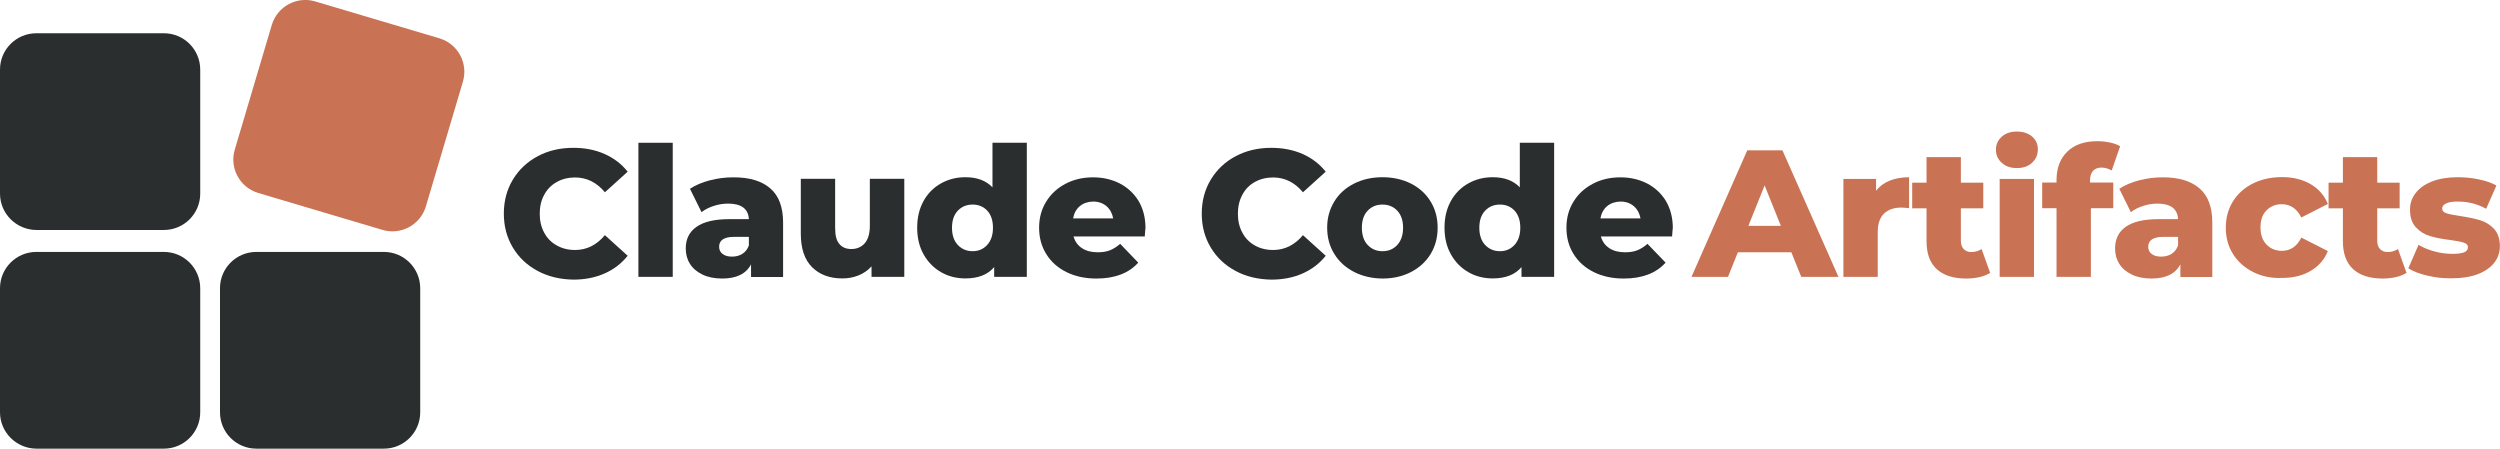
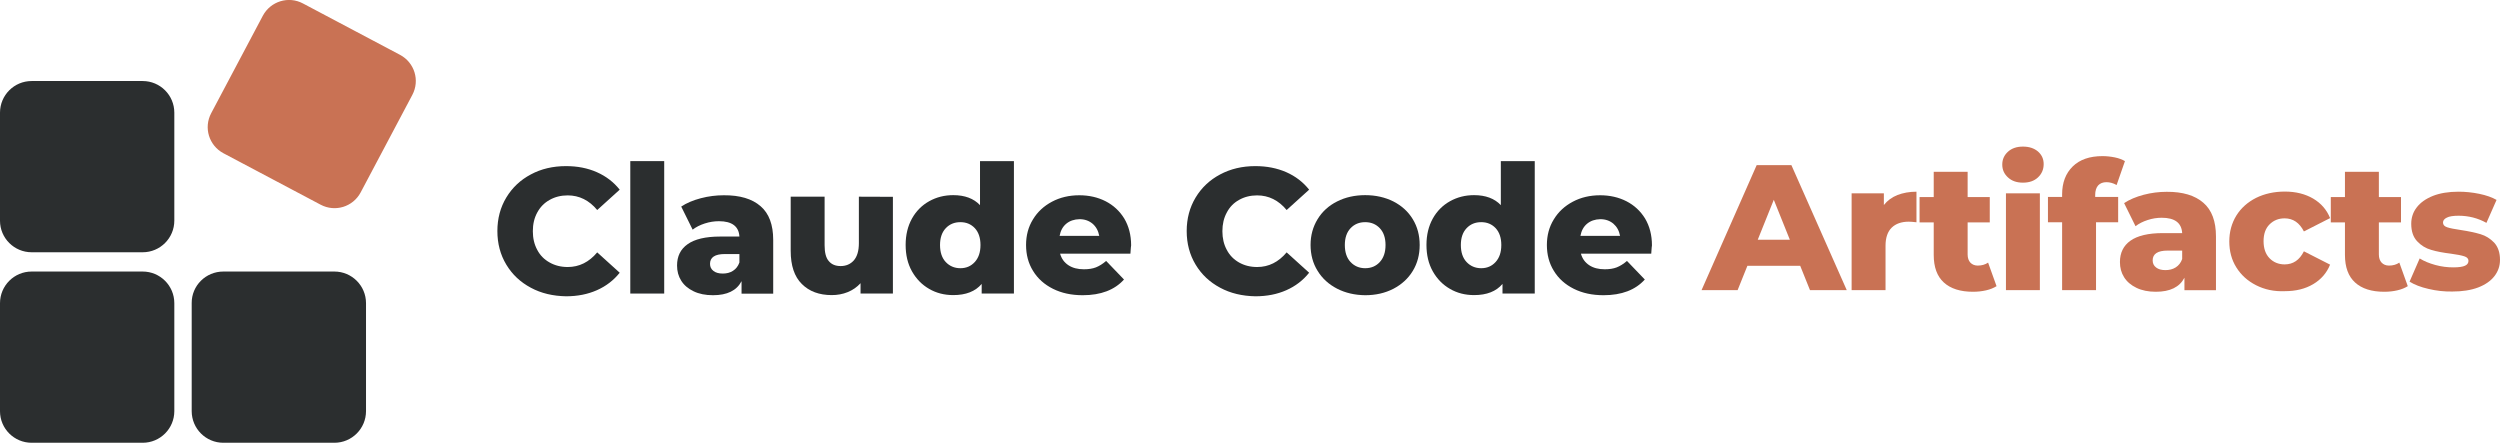
- <svg xmlns="http://www.w3.org/2000/svg" version="1.1" id="Слой_1" x="0px" y="0px" viewBox="0 0 2075.1 372.3" style="enable-background:new 0 0 2075.1 372.3;" xml:space="preserve">
+ <svg xmlns="http://www.w3.org/2000/svg" version="1.1" id="Слой_1" x="0px" y="0px" viewBox="0 0 2101 372.2" style="enable-background:new 0 0 2101 372.2;" xml:space="preserve">
  <style type="text/css">
	.st0{fill:#2B2E2F;}
	.st1{fill:#C97254;}
	.st2{enable-background:new    ;}
</style>
  <g>
-     <path id="tile-top-left" class="st0" d="M30.2,27.6h105.8c16.7,0,30.2,13.5,30.2,30.2v102.9c0,16.7-13.5,30.2-30.2,30.2H30.2   C13.5,190.8,0,177.3,0,160.7V57.7C0,41.1,13.5,27.6,30.2,27.6z" />
-     <path id="tile-bottom-left" class="st0" d="M30.2,209.1h105.8c16.7,0,30.2,13.5,30.2,30.2v102.9c0,16.7-13.5,30.2-30.2,30.2H30.2   C13.5,372.3,0,358.8,0,342.2V239.2C0,222.6,13.5,209.1,30.2,209.1z" />
-     <path id="tile-bottom-right" class="st0" d="M212.8,209.1h105.8c16.7,0,30.2,13.5,30.2,30.2v102.9c0,16.7-13.5,30.2-30.2,30.2   H212.8c-16.7,0-30.2-13.5-30.2-30.2V239.2C182.6,222.6,196.1,209.1,212.8,209.1z" />
-     <path id="tile-selected" class="st1" d="M261.7,1.2l103,30.6c15.4,4.6,24.1,20.7,19.5,36.1l-30.7,103.4   c-4.6,15.4-20.7,24.1-36.1,19.5l-103-30.6c-15.4-4.6-24.1-20.7-19.5-36.1l30.7-103.4C230.2,5.4,246.3-3.4,261.7,1.2z" />
+     <path id="tile-top-left" class="st0" d="M26.6,68.1h93.3c14.7,0,26.6,11.9,26.6,26.6v90.7c0,14.7-11.9,26.6-26.6,26.6H26.6   C11.9,212,0,200.1,0,185.5V94.7C0,80,11.9,68.1,26.6,68.1z" />
+     <path id="tile-bottom-left" class="st0" d="M26.6,228.2h93.3c14.7,0,26.6,11.9,26.6,26.6v90.7c0,14.7-11.9,26.6-26.6,26.6H26.6   C11.9,372.1,0,360.2,0,345.6v-90.8C0,240.1,11.9,228.2,26.6,228.2z" />
+     <path id="tile-bottom-right" class="st0" d="M187.7,228.2h93.3c14.7,0,26.6,11.9,26.6,26.6v90.7c0,14.7-11.9,26.6-26.6,26.6h-93.3   c-14.7,0-26.6-11.9-26.6-26.6v-90.8C161,240.1,172.9,228.2,187.7,228.2z" />
+     <path id="tile-selected" class="st1" d="M254.6,2.9l81.6,43.2c12.2,6.5,16.8,21.5,10.3,33.7l-43.4,81.9   c-6.5,12.2-21.5,16.8-33.7,10.3l-81.6-43.2c-12.2-6.5-16.8-21.5-10.3-33.7l43.4-81.9C227.4,1.1,242.4-3.6,254.6,2.9z" />
  </g>
-   <g class="st2">
-     <path class="st0" d="M446.3,224.9c-8.8-4.7-15.6-11.1-20.6-19.4c-5-8.3-7.5-17.7-7.5-28.2s2.5-19.9,7.5-28.2   c5-8.3,11.9-14.8,20.6-19.4c8.7-4.7,18.6-7,29.6-7c9.6,0,18.2,1.7,25.9,5.1c7.7,3.4,14.1,8.3,19.2,14.7l-18.9,17.1   c-6.8-8.2-15.1-12.3-24.8-12.3c-5.7,0-10.8,1.3-15.2,3.8c-4.5,2.5-7.9,6-10.4,10.6c-2.5,4.6-3.7,9.8-3.7,15.7   c0,5.9,1.2,11.1,3.7,15.7c2.4,4.6,5.9,8.1,10.4,10.6c4.4,2.5,9.5,3.8,15.2,3.8c9.7,0,17.9-4.1,24.8-12.3l18.9,17.1   c-5.1,6.4-11.5,11.3-19.2,14.7c-7.7,3.4-16.3,5.1-25.9,5.1C464.9,231.9,455,229.6,446.3,224.9z" />
-     <path class="st0" d="M529.9,118.5h28.5v111.3h-28.5V118.5z" />
-     <path class="st0" d="M639.4,156.4c7.1,6.1,10.6,15.6,10.6,28.3v45.2h-26.6v-10.5c-4.1,7.9-12.1,11.8-24,11.8   c-6.3,0-11.8-1.1-16.3-3.3c-4.6-2.2-8.1-5.2-10.4-8.9c-2.4-3.8-3.5-8-3.5-12.8c0-7.7,2.9-13.7,8.9-17.9c5.9-4.2,15-6.4,27.3-6.4   h16.2c-0.5-8.6-6.3-12.9-17.2-12.9c-3.9,0-7.9,0.6-11.9,1.9c-4,1.3-7.4,3-10.2,5.2l-9.6-19.4c4.5-3,10-5.3,16.4-7   c6.5-1.7,12.9-2.5,19.4-2.5C622,147.1,632.3,150.2,639.4,156.4z M616.2,210.7c2.5-1.6,4.3-3.9,5.4-7v-7.1h-12.3   c-8.3,0-12.4,2.8-12.4,8.2c0,2.5,0.9,4.5,2.9,6c1.9,1.5,4.5,2.2,7.8,2.2S613.7,212.3,616.2,210.7z" />
-     <path class="st0" d="M750.6,148.5v81.3h-27.2v-8.7c-3,3.3-6.6,5.8-10.8,7.5s-8.7,2.5-13.4,2.5c-10.5,0-18.9-3.1-25.1-9.3   c-6.3-6.2-9.4-15.5-9.4-27.9v-45.5h28.5v40.8c0,6.1,1.1,10.6,3.5,13.3c2.3,2.8,5.6,4.2,10,4.2c4.5,0,8.2-1.6,11-4.7   c2.8-3.2,4.3-8,4.3-14.5v-39.1H750.6z" />
-     <path class="st0" d="M852.3,118.5v111.3h-27.1v-8.1c-5.3,6.3-13.3,9.4-23.9,9.4c-7.4,0-14.2-1.7-20.2-5.2   c-6.1-3.5-10.9-8.4-14.5-14.8c-3.6-6.4-5.3-13.8-5.3-22.2c0-8.4,1.8-15.8,5.3-22.1c3.5-6.3,8.4-11.2,14.5-14.6   c6.1-3.4,12.8-5.1,20.2-5.1c9.7,0,17.2,2.8,22.5,8.4v-37H852.3z M819.4,203.3c3.2-3.5,4.8-8.2,4.8-14.3c0-6-1.6-10.7-4.7-14.1   c-3.2-3.4-7.2-5.1-12.2-5.1c-5,0-9.1,1.7-12.3,5.1c-3.2,3.4-4.8,8.1-4.8,14.1c0,6.1,1.6,10.9,4.8,14.3c3.2,3.4,7.3,5.2,12.3,5.2   C812.2,208.5,816.2,206.8,819.4,203.3z" />
-     <path class="st0" d="M950.2,196.3h-59.1c1.2,4.2,3.5,7.4,7,9.7s7.8,3.4,13,3.4c3.9,0,7.3-0.5,10.1-1.6c2.8-1.1,5.7-2.9,8.6-5.4   l15,15.6c-7.9,8.8-19.5,13.2-34.7,13.2c-9.5,0-17.8-1.8-25-5.4c-7.2-3.6-12.8-8.6-16.7-15c-4-6.4-5.9-13.7-5.9-21.8   c0-8,1.9-15.2,5.8-21.5c3.8-6.3,9.2-11.3,16-14.9c6.8-3.6,14.4-5.4,23-5.4c8.1,0,15.5,1.7,22,5c6.6,3.4,11.8,8.2,15.7,14.5   c3.8,6.4,5.8,13.9,5.8,22.6C950.7,189.5,950.5,191.8,950.2,196.3z M896.3,171.1c-3,2.5-4.8,5.9-5.6,10.2H924   c-0.8-4.3-2.7-7.7-5.6-10.2c-3-2.5-6.6-3.8-11-3.8C902.9,167.4,899.2,168.7,896.3,171.1z" />
-     <path class="st0" d="M1025.6,224.9c-8.8-4.7-15.6-11.1-20.6-19.4c-5-8.3-7.5-17.7-7.5-28.2s2.5-19.9,7.5-28.2   c5-8.3,11.9-14.8,20.6-19.4c8.8-4.7,18.6-7,29.6-7c9.6,0,18.2,1.7,26,5.1c7.7,3.4,14.1,8.3,19.2,14.7l-18.9,17.1   c-6.8-8.2-15.1-12.3-24.8-12.3c-5.7,0-10.8,1.3-15.2,3.8c-4.5,2.5-7.9,6-10.3,10.6c-2.5,4.6-3.7,9.8-3.7,15.7   c0,5.9,1.2,11.1,3.7,15.7c2.4,4.6,5.9,8.1,10.3,10.6c4.4,2.5,9.5,3.8,15.2,3.8c9.7,0,17.9-4.1,24.8-12.3l18.9,17.1   c-5.1,6.4-11.5,11.3-19.2,14.7c-7.7,3.4-16.3,5.1-26,5.1C1044.2,231.9,1034.3,229.6,1025.6,224.9z" />
-     <path class="st0" d="M1123.9,225.7c-7-3.6-12.5-8.6-16.4-15c-4-6.4-5.9-13.7-5.9-21.8c0-8,2-15.2,5.9-21.6   c3.9-6.4,9.4-11.4,16.4-14.9c6.9-3.5,14.8-5.3,23.6-5.3c8.8,0,16.7,1.8,23.7,5.3c7,3.6,12.4,8.5,16.3,14.9   c3.9,6.4,5.8,13.6,5.8,21.7c0,8.1-1.9,15.4-5.8,21.8c-3.9,6.4-9.4,11.4-16.3,15c-7,3.6-14.9,5.4-23.7,5.4   C1138.8,231.1,1130.9,229.3,1123.9,225.7z M1159.8,203.3c3.2-3.5,4.8-8.2,4.8-14.3c0-6-1.6-10.7-4.8-14.1   c-3.2-3.4-7.3-5.1-12.3-5.1c-5,0-9.1,1.7-12.3,5.1c-3.2,3.4-4.8,8.1-4.8,14.1c0,6.1,1.6,10.9,4.8,14.3c3.2,3.4,7.3,5.2,12.3,5.2   C1152.5,208.5,1156.6,206.8,1159.8,203.3z" />
-     <path class="st0" d="M1290,118.5v111.3h-27.1v-8.1c-5.3,6.3-13.3,9.4-23.9,9.4c-7.4,0-14.2-1.7-20.2-5.2   c-6.1-3.5-10.9-8.4-14.5-14.8c-3.6-6.4-5.3-13.8-5.3-22.2c0-8.4,1.8-15.8,5.3-22.1c3.5-6.3,8.4-11.2,14.5-14.6   c6.1-3.4,12.8-5.1,20.2-5.1c9.7,0,17.2,2.8,22.5,8.4v-37H1290z M1257.1,203.3c3.2-3.5,4.8-8.2,4.8-14.3c0-6-1.6-10.7-4.7-14.1   c-3.2-3.4-7.2-5.1-12.2-5.1c-5,0-9.1,1.7-12.3,5.1c-3.2,3.4-4.8,8.1-4.8,14.1c0,6.1,1.6,10.9,4.8,14.3c3.2,3.4,7.3,5.2,12.3,5.2   C1249.9,208.5,1253.9,206.8,1257.1,203.3z" />
-     <path class="st0" d="M1387.9,196.3h-59.1c1.2,4.2,3.5,7.4,7,9.7s7.8,3.4,13,3.4c3.9,0,7.3-0.5,10.1-1.6c2.8-1.1,5.7-2.9,8.6-5.4   l15,15.6c-7.9,8.8-19.5,13.2-34.7,13.2c-9.5,0-17.8-1.8-25-5.4c-7.2-3.6-12.8-8.6-16.7-15c-4-6.4-5.9-13.7-5.9-21.8   c0-8,1.9-15.2,5.8-21.5c3.8-6.3,9.2-11.3,16-14.9c6.8-3.6,14.4-5.4,23-5.4c8.1,0,15.5,1.7,22,5c6.6,3.4,11.8,8.2,15.7,14.5   c3.8,6.4,5.8,13.9,5.8,22.6C1388.4,189.5,1388.2,191.8,1387.9,196.3z M1334,171.1c-3,2.5-4.8,5.9-5.6,10.2h33.3   c-0.8-4.3-2.7-7.7-5.6-10.2c-3-2.5-6.6-3.8-11-3.8C1340.6,167.4,1336.9,168.7,1334,171.1z" />
-   </g>
-   <g class="st2">
-     <path class="st1" d="M1486.9,209.4h-44.4l-8.2,20.4H1404l46.3-105h29.2l46.5,105h-30.9L1486.9,209.4z M1478.2,187.5l-13.5-33.6   l-13.5,33.6H1478.2z" />
-     <path class="st1" d="M1568.6,149.9c4.7-1.8,10-2.8,16-2.8v25.7c-2.6-0.3-4.8-0.5-6.5-0.5c-6.1,0-10.9,1.7-14.3,5s-5.2,8.4-5.2,15.2   v37.3h-28.5v-81.3h27.1v9.8C1560.1,154.6,1563.9,151.8,1568.6,149.9z" />
-     <path class="st1" d="M1651.9,226.5c-2.4,1.5-5.3,2.7-8.8,3.5c-3.5,0.8-7.1,1.2-11,1.2c-10.6,0-18.8-2.6-24.5-7.8   c-5.7-5.2-8.5-12.9-8.5-23.2v-27.3h-11.9v-21.3h11.9v-21.2h28.5v21.2h18.6v21.3h-18.6v27c0,2.9,0.8,5.2,2.3,6.8   c1.5,1.6,3.6,2.5,6.2,2.5c3.3,0,6.2-0.8,8.7-2.5L1651.9,226.5z" />
-     <path class="st1" d="M1661.5,135.1c-3.2-2.9-4.8-6.5-4.8-10.8c0-4.3,1.6-7.9,4.8-10.8c3.2-2.9,7.4-4.3,12.6-4.3   c5.2,0,9.4,1.4,12.6,4.1c3.2,2.8,4.8,6.3,4.8,10.6c0,4.5-1.6,8.2-4.8,11.2c-3.2,3-7.4,4.4-12.6,4.4   C1668.9,139.5,1664.7,138.1,1661.5,135.1z M1659.8,148.5h28.5v81.3h-28.5V148.5z" />
-     <path class="st1" d="M1734.8,151.5h19.3v21.3h-18.6v57h-28.5v-57h-11.9v-21.3h11.9v-2.1c0-9.9,3-17.7,8.9-23.5   c5.9-5.8,14.3-8.7,25-8.7c3.6,0,7.1,0.4,10.5,1.1c3.4,0.7,6.2,1.8,8.4,3.1l-7,20.1c-2.8-1.6-5.7-2.4-8.5-2.4c-3,0-5.3,0.9-7,2.7   c-1.6,1.8-2.5,4.5-2.5,8V151.5z" />
-     <path class="st1" d="M1825.7,156.4c7.1,6.1,10.6,15.6,10.6,28.3v45.2h-26.5v-10.5c-4.1,7.9-12.1,11.8-24,11.8   c-6.3,0-11.8-1.1-16.3-3.3c-4.6-2.2-8.1-5.2-10.4-8.9c-2.4-3.8-3.5-8-3.5-12.8c0-7.7,2.9-13.7,8.8-17.9c5.9-4.2,15-6.4,27.3-6.4   h16.2c-0.5-8.6-6.2-12.9-17.2-12.9c-3.9,0-7.9,0.6-11.8,1.9c-4,1.3-7.4,3-10.2,5.2l-9.6-19.4c4.5-3,10-5.3,16.4-7   c6.5-1.7,12.9-2.5,19.4-2.5C1808.3,147.1,1818.6,150.2,1825.7,156.4z M1802.5,210.7c2.5-1.6,4.3-3.9,5.4-7v-7.1h-12.3   c-8.3,0-12.5,2.8-12.5,8.2c0,2.5,0.9,4.5,2.9,6c1.9,1.5,4.5,2.2,7.8,2.2S1800,212.3,1802.5,210.7z" />
-     <path class="st1" d="M1870,225.7c-7.1-3.6-12.6-8.6-16.6-15c-4-6.4-5.9-13.7-5.9-21.8c0-8.1,2-15.3,5.9-21.7   c3.9-6.3,9.5-11.3,16.6-14.9c7.1-3.5,15.2-5.3,24.2-5.3c9.2,0,17.1,2,23.8,5.9c6.7,4,11.4,9.4,14.2,16.4l-22,11.2   c-3.7-7.3-9.1-11-16.2-11c-5.1,0-9.3,1.7-12.7,5.1c-3.4,3.4-5,8.1-5,14.1c0,6.1,1.7,10.9,5,14.3c3.3,3.4,7.6,5.2,12.7,5.2   c7.1,0,12.5-3.6,16.2-11l22,11.2c-2.8,7-7.6,12.5-14.2,16.4c-6.7,4-14.7,5.9-23.8,5.9C1885.1,231.1,1877.1,229.3,1870,225.7z" />
-     <path class="st1" d="M1997.5,226.5c-2.4,1.5-5.3,2.7-8.8,3.5c-3.4,0.8-7.1,1.2-11,1.2c-10.6,0-18.8-2.6-24.5-7.8   c-5.7-5.2-8.5-12.9-8.5-23.2v-27.3h-11.9v-21.3h11.9v-21.2h28.5v21.2h18.6v21.3h-18.6v27c0,2.9,0.8,5.2,2.3,6.8   c1.5,1.6,3.6,2.5,6.2,2.5c3.3,0,6.2-0.8,8.7-2.5L1997.5,226.5z" />
-     <path class="st1" d="M2014.9,228.8c-6.6-1.5-11.9-3.6-15.9-6.1l8.5-19.5c3.7,2.3,8.1,4.1,13.2,5.5c5.1,1.4,10.1,2,15.1,2   c4.6,0,7.9-0.5,9.8-1.4c2-0.9,2.9-2.3,2.9-4.1c0-1.8-1.2-3.1-3.5-3.8c-2.4-0.8-6.1-1.5-11.2-2.2c-6.5-0.8-12-1.8-16.6-3.2   c-4.6-1.3-8.5-3.7-11.8-7.2c-3.3-3.5-5-8.4-5-14.7c0-5.2,1.5-9.8,4.7-13.9c3.1-4,7.6-7.2,13.6-9.6c5.9-2.3,13.1-3.5,21.4-3.5   c5.9,0,11.7,0.6,17.5,1.8c5.8,1.2,10.7,2.9,14.5,5.1l-8.5,19.3c-7.2-4-15-6-23.4-6c-4.5,0-7.8,0.5-9.9,1.6c-2.1,1-3.2,2.4-3.2,4.1   c0,1.9,1.1,3.2,3.5,4c2.3,0.8,6.1,1.5,11.4,2.3c6.7,1,12.2,2.2,16.6,3.5c4.4,1.3,8.2,3.7,11.5,7.1c3.2,3.5,4.9,8.3,4.9,14.5   c0,5.1-1.6,9.7-4.7,13.7c-3.1,4-7.7,7.2-13.7,9.5c-6.1,2.3-13.3,3.4-21.8,3.4C2028.2,231.1,2021.5,230.4,2014.9,228.8z" />
+   <g>
+     <g class="st2">
+       <path class="st0" d="M446.1,241.8c-8.8-4.7-15.6-11.1-20.6-19.4c-5-8.3-7.5-17.7-7.5-28.2s2.5-19.9,7.5-28.2s11.9-14.8,20.6-19.4    c8.7-4.7,18.6-7,29.6-7c9.6,0,18.2,1.7,25.9,5.1c7.7,3.4,14.1,8.3,19.2,14.7l-18.9,17.1c-6.8-8.2-15.1-12.3-24.8-12.3    c-5.7,0-10.8,1.3-15.2,3.8c-4.5,2.5-7.9,6-10.4,10.6s-3.7,9.8-3.7,15.7s1.2,11.1,3.7,15.7c2.4,4.6,5.9,8.1,10.4,10.6    c4.4,2.5,9.5,3.8,15.2,3.8c9.7,0,17.9-4.1,24.8-12.3l18.9,17.1c-5.1,6.4-11.5,11.3-19.2,14.7s-16.3,5.1-25.9,5.1    C464.7,248.8,454.8,246.5,446.1,241.8z" />
+       <path class="st0" d="M529.7,135.4h28.5v111.3h-28.5V135.4z" />
+       <path class="st0" d="M639.2,173.3c7.1,6.1,10.6,15.6,10.6,28.3v45.2h-26.6v-10.5c-4.1,7.9-12.1,11.8-24,11.8    c-6.3,0-11.8-1.1-16.3-3.3c-4.6-2.2-8.1-5.2-10.4-8.9c-2.4-3.8-3.5-8-3.5-12.8c0-7.7,2.9-13.7,8.9-17.9c5.9-4.2,15-6.4,27.3-6.4    h16.2c-0.5-8.6-6.3-12.9-17.2-12.9c-3.9,0-7.9,0.6-11.9,1.9c-4,1.3-7.4,3-10.2,5.2l-9.6-19.4c4.5-3,10-5.3,16.4-7    c6.5-1.7,12.9-2.5,19.4-2.5C621.8,164,632.1,167.1,639.2,173.3z M616,227.6c2.5-1.6,4.3-3.9,5.4-7v-7.1h-12.3    c-8.3,0-12.4,2.8-12.4,8.2c0,2.5,0.9,4.5,2.9,6c1.9,1.5,4.5,2.2,7.8,2.2S613.5,229.2,616,227.6z" />
+       <path class="st0" d="M750.4,165.4v81.3h-27.2V238c-3,3.3-6.6,5.8-10.8,7.5s-8.7,2.5-13.4,2.5c-10.5,0-18.9-3.1-25.1-9.3    c-6.3-6.2-9.4-15.5-9.4-27.9v-45.5H693v40.8c0,6.1,1.1,10.6,3.5,13.3c2.3,2.8,5.6,4.2,10,4.2c4.5,0,8.2-1.6,11-4.7    c2.8-3.2,4.3-8,4.3-14.5v-39.1L750.4,165.4L750.4,165.4z" />
+       <path class="st0" d="M852.1,135.4v111.3H825v-8.1c-5.3,6.3-13.3,9.4-23.9,9.4c-7.4,0-14.2-1.7-20.2-5.2    c-6.1-3.5-10.9-8.4-14.5-14.8c-3.6-6.4-5.3-13.8-5.3-22.2s1.8-15.8,5.3-22.1s8.4-11.2,14.5-14.6c6.1-3.4,12.8-5.1,20.2-5.1    c9.7,0,17.2,2.8,22.5,8.4v-37L852.1,135.4L852.1,135.4z M819.2,220.2c3.2-3.5,4.8-8.2,4.8-14.3c0-6-1.6-10.7-4.7-14.1    c-3.2-3.4-7.2-5.1-12.2-5.1s-9.1,1.7-12.3,5.1c-3.2,3.4-4.8,8.1-4.8,14.1c0,6.1,1.6,10.9,4.8,14.3c3.2,3.4,7.3,5.2,12.3,5.2    C812,225.4,816,223.7,819.2,220.2z" />
+       <path class="st0" d="M950,213.2h-59.1c1.2,4.2,3.5,7.4,7,9.7s7.8,3.4,13,3.4c3.9,0,7.3-0.5,10.1-1.6s5.7-2.9,8.6-5.4l15,15.6    c-7.9,8.8-19.5,13.2-34.7,13.2c-9.5,0-17.8-1.8-25-5.4c-7.2-3.6-12.8-8.6-16.7-15c-4-6.4-5.9-13.7-5.9-21.8c0-8,1.9-15.2,5.8-21.5    c3.8-6.3,9.2-11.3,16-14.9c6.8-3.6,14.4-5.4,23-5.4c8.1,0,15.5,1.7,22,5c6.6,3.4,11.8,8.2,15.7,14.5c3.8,6.4,5.8,13.9,5.8,22.6    C950.5,206.4,950.3,208.7,950,213.2z M896.1,188c-3,2.5-4.8,5.9-5.6,10.2h33.3c-0.8-4.3-2.7-7.7-5.6-10.2c-3-2.5-6.6-3.8-11-3.8    C902.7,184.3,899,185.6,896.1,188z" />
+       <path class="st0" d="M1025.4,241.8c-8.8-4.7-15.6-11.1-20.6-19.4c-5-8.3-7.5-17.7-7.5-28.2s2.5-19.9,7.5-28.2s11.9-14.8,20.6-19.4    c8.8-4.7,18.6-7,29.6-7c9.6,0,18.2,1.7,26,5.1c7.7,3.4,14.1,8.3,19.2,14.7l-18.9,17.1c-6.8-8.2-15.1-12.3-24.8-12.3    c-5.7,0-10.8,1.3-15.2,3.8c-4.5,2.5-7.9,6-10.3,10.6c-2.5,4.6-3.7,9.8-3.7,15.7s1.2,11.1,3.7,15.7c2.4,4.6,5.9,8.1,10.3,10.6    s9.5,3.8,15.2,3.8c9.7,0,17.9-4.1,24.8-12.3l18.9,17.1c-5.1,6.4-11.5,11.3-19.2,14.7s-16.3,5.1-26,5.1    C1044,248.8,1034.1,246.5,1025.4,241.8z" />
+       <path class="st0" d="M1123.7,242.6c-7-3.6-12.5-8.6-16.4-15c-4-6.4-5.9-13.7-5.9-21.8c0-8,2-15.2,5.9-21.6    c3.9-6.4,9.4-11.4,16.4-14.9c6.9-3.5,14.8-5.3,23.6-5.3c8.8,0,16.7,1.8,23.7,5.3c7,3.6,12.4,8.5,16.3,14.9s5.8,13.6,5.8,21.7    c0,8.1-1.9,15.4-5.8,21.8c-3.9,6.4-9.4,11.4-16.3,15c-7,3.6-14.9,5.4-23.7,5.4C1138.6,248,1130.7,246.2,1123.7,242.6z     M1159.6,220.2c3.2-3.5,4.8-8.2,4.8-14.3c0-6-1.6-10.7-4.8-14.1c-3.2-3.4-7.3-5.1-12.3-5.1s-9.1,1.7-12.3,5.1    c-3.2,3.4-4.8,8.1-4.8,14.1c0,6.1,1.6,10.9,4.8,14.3c3.2,3.4,7.3,5.2,12.3,5.2S1156.4,223.7,1159.6,220.2z" />
+       <path class="st0" d="M1289.8,135.4v111.3h-27.1v-8.1c-5.3,6.3-13.3,9.4-23.9,9.4c-7.4,0-14.2-1.7-20.2-5.2    c-6.1-3.5-10.9-8.4-14.5-14.8c-3.6-6.4-5.3-13.8-5.3-22.2s1.8-15.8,5.3-22.1s8.4-11.2,14.5-14.6c6.1-3.4,12.8-5.1,20.2-5.1    c9.7,0,17.2,2.8,22.5,8.4v-37L1289.8,135.4L1289.8,135.4z M1256.9,220.2c3.2-3.5,4.8-8.2,4.8-14.3c0-6-1.6-10.7-4.7-14.1    c-3.2-3.4-7.2-5.1-12.2-5.1s-9.1,1.7-12.3,5.1c-3.2,3.4-4.8,8.1-4.8,14.1c0,6.1,1.6,10.9,4.8,14.3c3.2,3.4,7.3,5.2,12.3,5.2    C1249.7,225.4,1253.7,223.7,1256.9,220.2z" />
+       <path class="st0" d="M1387.7,213.2h-59.1c1.2,4.2,3.5,7.4,7,9.7s7.8,3.4,13,3.4c3.9,0,7.3-0.5,10.1-1.6c2.8-1.1,5.7-2.9,8.6-5.4    l15,15.6c-7.9,8.8-19.5,13.2-34.7,13.2c-9.5,0-17.8-1.8-25-5.4c-7.2-3.6-12.8-8.6-16.7-15c-4-6.4-5.9-13.7-5.9-21.8    c0-8,1.9-15.2,5.8-21.5c3.8-6.3,9.2-11.3,16-14.9c6.8-3.6,14.4-5.4,23-5.4c8.1,0,15.5,1.7,22,5c6.6,3.4,11.8,8.2,15.7,14.5    c3.8,6.4,5.8,13.9,5.8,22.6C1388.2,206.4,1388,208.7,1387.7,213.2z M1333.8,188c-3,2.5-4.8,5.9-5.6,10.2h33.3    c-0.8-4.3-2.7-7.7-5.6-10.2c-3-2.5-6.6-3.8-11-3.8C1340.4,184.3,1336.7,185.6,1333.8,188z" />
+     </g>
+     <g class="st2">
+       <path class="st1" d="M1512.9,223.4h-44.4l-8.2,20.4H1430l46.3-105h29.2l46.5,105h-30.9L1512.9,223.4z M1504.2,201.5l-13.5-33.6    l-13.5,33.6H1504.2z" />
+       <path class="st1" d="M1594.6,163.9c4.7-1.8,10-2.8,16-2.8v25.7c-2.6-0.3-4.8-0.5-6.5-0.5c-6.1,0-10.9,1.7-14.3,5    s-5.2,8.4-5.2,15.2v37.3h-28.5v-81.3h27.1v9.8C1586.1,168.6,1589.9,165.8,1594.6,163.9z" />
+       <path class="st1" d="M1677.9,240.5c-2.4,1.5-5.3,2.7-8.8,3.5s-7.1,1.2-11,1.2c-10.6,0-18.8-2.6-24.5-7.8s-8.5-12.9-8.5-23.2v-27.3    h-11.9v-21.3h11.9v-21.2h28.5v21.2h18.6v21.3h-18.6v27c0,2.9,0.8,5.2,2.3,6.8s3.6,2.5,6.2,2.5c3.3,0,6.2-0.8,8.7-2.5L1677.9,240.5    z" />
+       <path class="st1" d="M1687.5,149.1c-3.2-2.9-4.8-6.5-4.8-10.8s1.6-7.9,4.8-10.8c3.2-2.9,7.4-4.3,12.6-4.3s9.4,1.4,12.6,4.1    c3.2,2.8,4.8,6.3,4.8,10.6c0,4.5-1.6,8.2-4.8,11.2c-3.2,3-7.4,4.4-12.6,4.4C1694.9,153.5,1690.7,152.1,1687.5,149.1z     M1685.8,162.5h28.5v81.3h-28.5V162.5z" />
+       <path class="st1" d="M1760.8,165.5h19.3v21.3h-18.6v57H1733v-57h-11.9v-21.3h11.9v-2.1c0-9.9,3-17.7,8.9-23.5s14.3-8.7,25-8.7    c3.6,0,7.1,0.4,10.5,1.1s6.2,1.8,8.4,3.1l-7,20.1c-2.8-1.6-5.7-2.4-8.5-2.4c-3,0-5.3,0.9-7,2.7c-1.6,1.8-2.5,4.5-2.5,8    L1760.8,165.5L1760.8,165.5z" />
+       <path class="st1" d="M1851.7,170.4c7.1,6.1,10.6,15.6,10.6,28.3v45.2h-26.5v-10.5c-4.1,7.9-12.1,11.8-24,11.8    c-6.3,0-11.8-1.1-16.3-3.3c-4.6-2.2-8.1-5.2-10.4-8.9c-2.4-3.8-3.5-8-3.5-12.8c0-7.7,2.9-13.7,8.8-17.9s15-6.4,27.3-6.4h16.2    c-0.5-8.6-6.2-12.9-17.2-12.9c-3.9,0-7.9,0.6-11.8,1.9c-4,1.3-7.4,3-10.2,5.2l-9.6-19.4c4.5-3,10-5.3,16.4-7    c6.5-1.7,12.9-2.5,19.4-2.5C1834.3,161.1,1844.6,164.2,1851.7,170.4z M1828.5,224.7c2.5-1.6,4.3-3.9,5.4-7v-7.1h-12.3    c-8.3,0-12.5,2.8-12.5,8.2c0,2.5,0.9,4.5,2.9,6c1.9,1.5,4.5,2.2,7.8,2.2S1826,226.3,1828.5,224.7z" />
+       <path class="st1" d="M1896,239.7c-7.1-3.6-12.6-8.6-16.6-15s-5.9-13.7-5.9-21.8s2-15.3,5.9-21.7c3.9-6.3,9.5-11.3,16.6-14.9    c7.1-3.5,15.2-5.3,24.2-5.3c9.2,0,17.1,2,23.8,5.9c6.7,4,11.4,9.4,14.2,16.4l-22,11.2c-3.7-7.3-9.1-11-16.2-11    c-5.1,0-9.3,1.7-12.7,5.1c-3.4,3.4-5,8.1-5,14.1c0,6.1,1.7,10.9,5,14.3c3.3,3.4,7.6,5.2,12.7,5.2c7.1,0,12.5-3.6,16.2-11l22,11.2    c-2.8,7-7.6,12.5-14.2,16.4c-6.7,4-14.7,5.9-23.8,5.9C1911.1,245.1,1903.1,243.3,1896,239.7z" />
+       <path class="st1" d="M2023.5,240.5c-2.4,1.5-5.3,2.7-8.8,3.5c-3.4,0.8-7.1,1.2-11,1.2c-10.6,0-18.8-2.6-24.5-7.8    s-8.5-12.9-8.5-23.2v-27.3h-11.9v-21.3h11.9v-21.2h28.5v21.2h18.6v21.3h-18.6v27c0,2.9,0.8,5.2,2.3,6.8s3.6,2.5,6.2,2.5    c3.3,0,6.2-0.8,8.7-2.5L2023.5,240.5z" />
+       <path class="st1" d="M2040.9,242.8c-6.6-1.5-11.9-3.6-15.9-6.1l8.5-19.5c3.7,2.3,8.1,4.1,13.2,5.5s10.1,2,15.1,2    c4.6,0,7.9-0.5,9.8-1.4c2-0.9,2.9-2.3,2.9-4.1s-1.2-3.1-3.5-3.8c-2.4-0.8-6.1-1.5-11.2-2.2c-6.5-0.8-12-1.8-16.6-3.2    c-4.6-1.3-8.5-3.7-11.8-7.2s-5-8.4-5-14.7c0-5.2,1.5-9.8,4.7-13.9c3.1-4,7.6-7.2,13.6-9.6c5.9-2.3,13.1-3.5,21.4-3.5    c5.9,0,11.7,0.6,17.5,1.8s10.7,2.9,14.5,5.1l-8.5,19.3c-7.2-4-15-6-23.4-6c-4.5,0-7.8,0.5-9.9,1.6c-2.1,1-3.2,2.4-3.2,4.1    c0,1.9,1.1,3.2,3.5,4c2.3,0.8,6.1,1.5,11.4,2.3c6.7,1,12.2,2.2,16.6,3.5s8.2,3.7,11.5,7.1c3.2,3.5,4.9,8.3,4.9,14.5    c0,5.1-1.6,9.7-4.7,13.7c-3.1,4-7.7,7.2-13.7,9.5c-6.1,2.3-13.3,3.4-21.8,3.4C2054.2,245.1,2047.5,244.4,2040.9,242.8z" />
+     </g>
  </g>
</svg>
